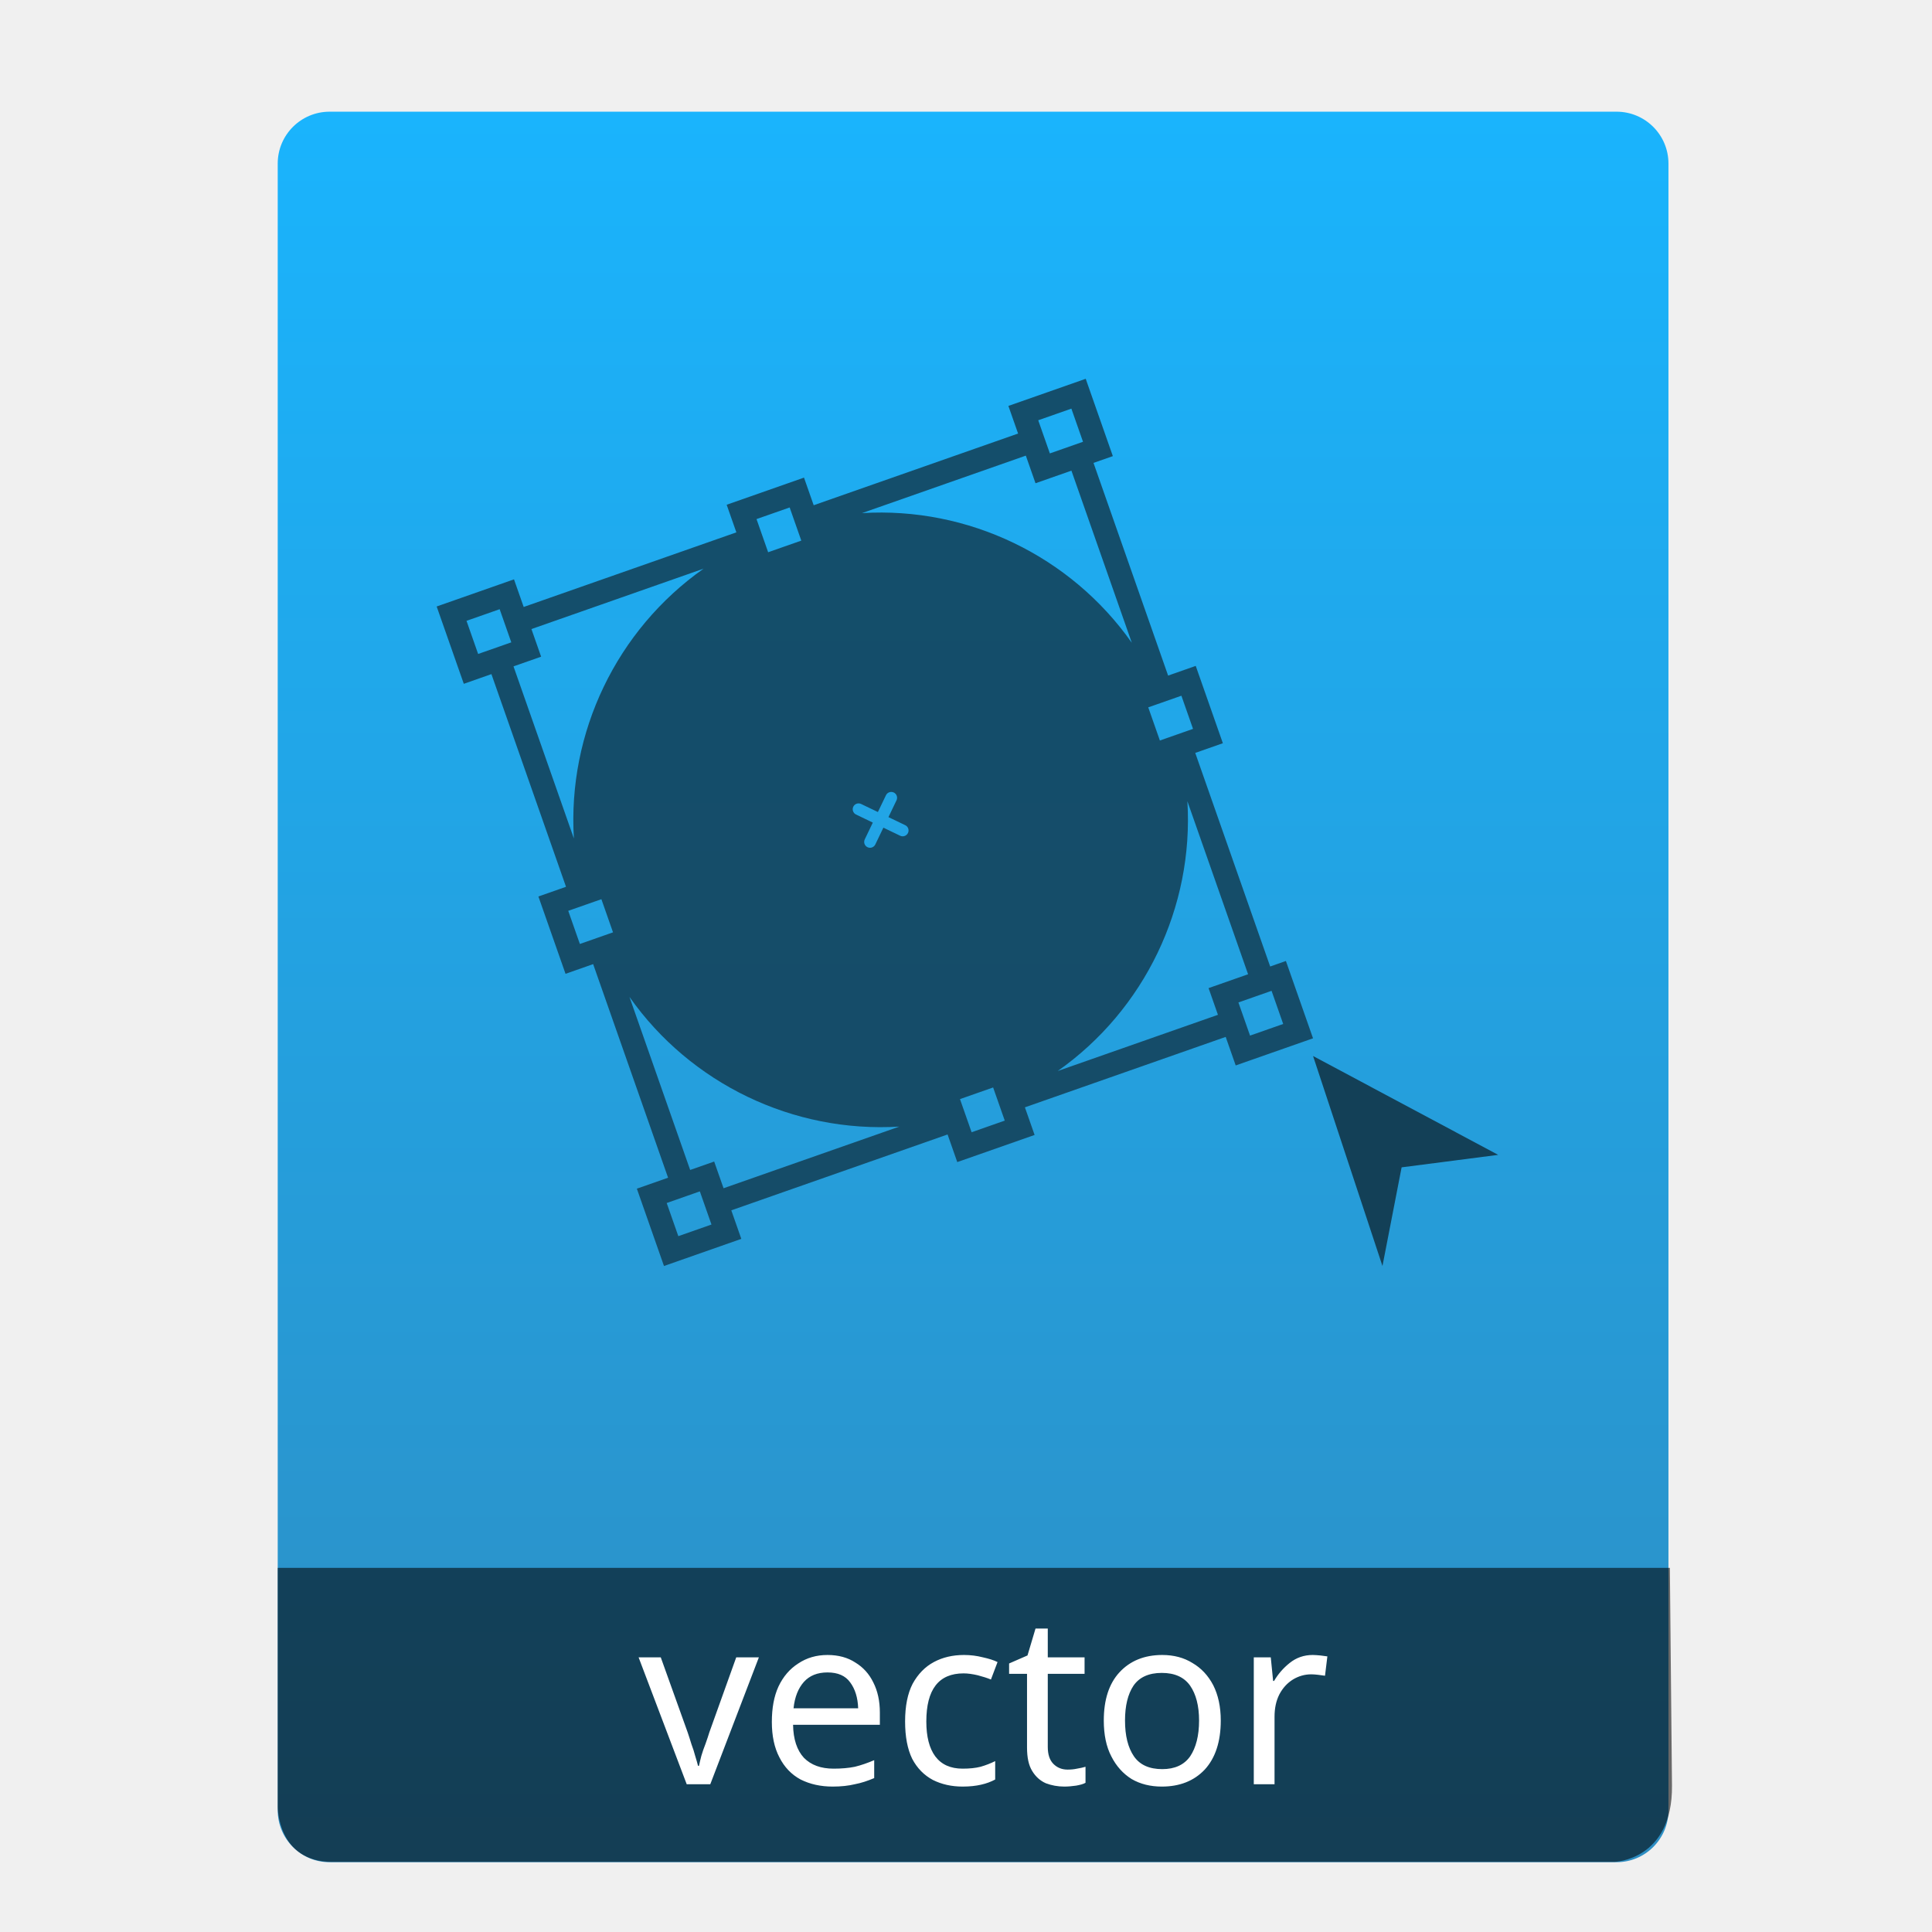
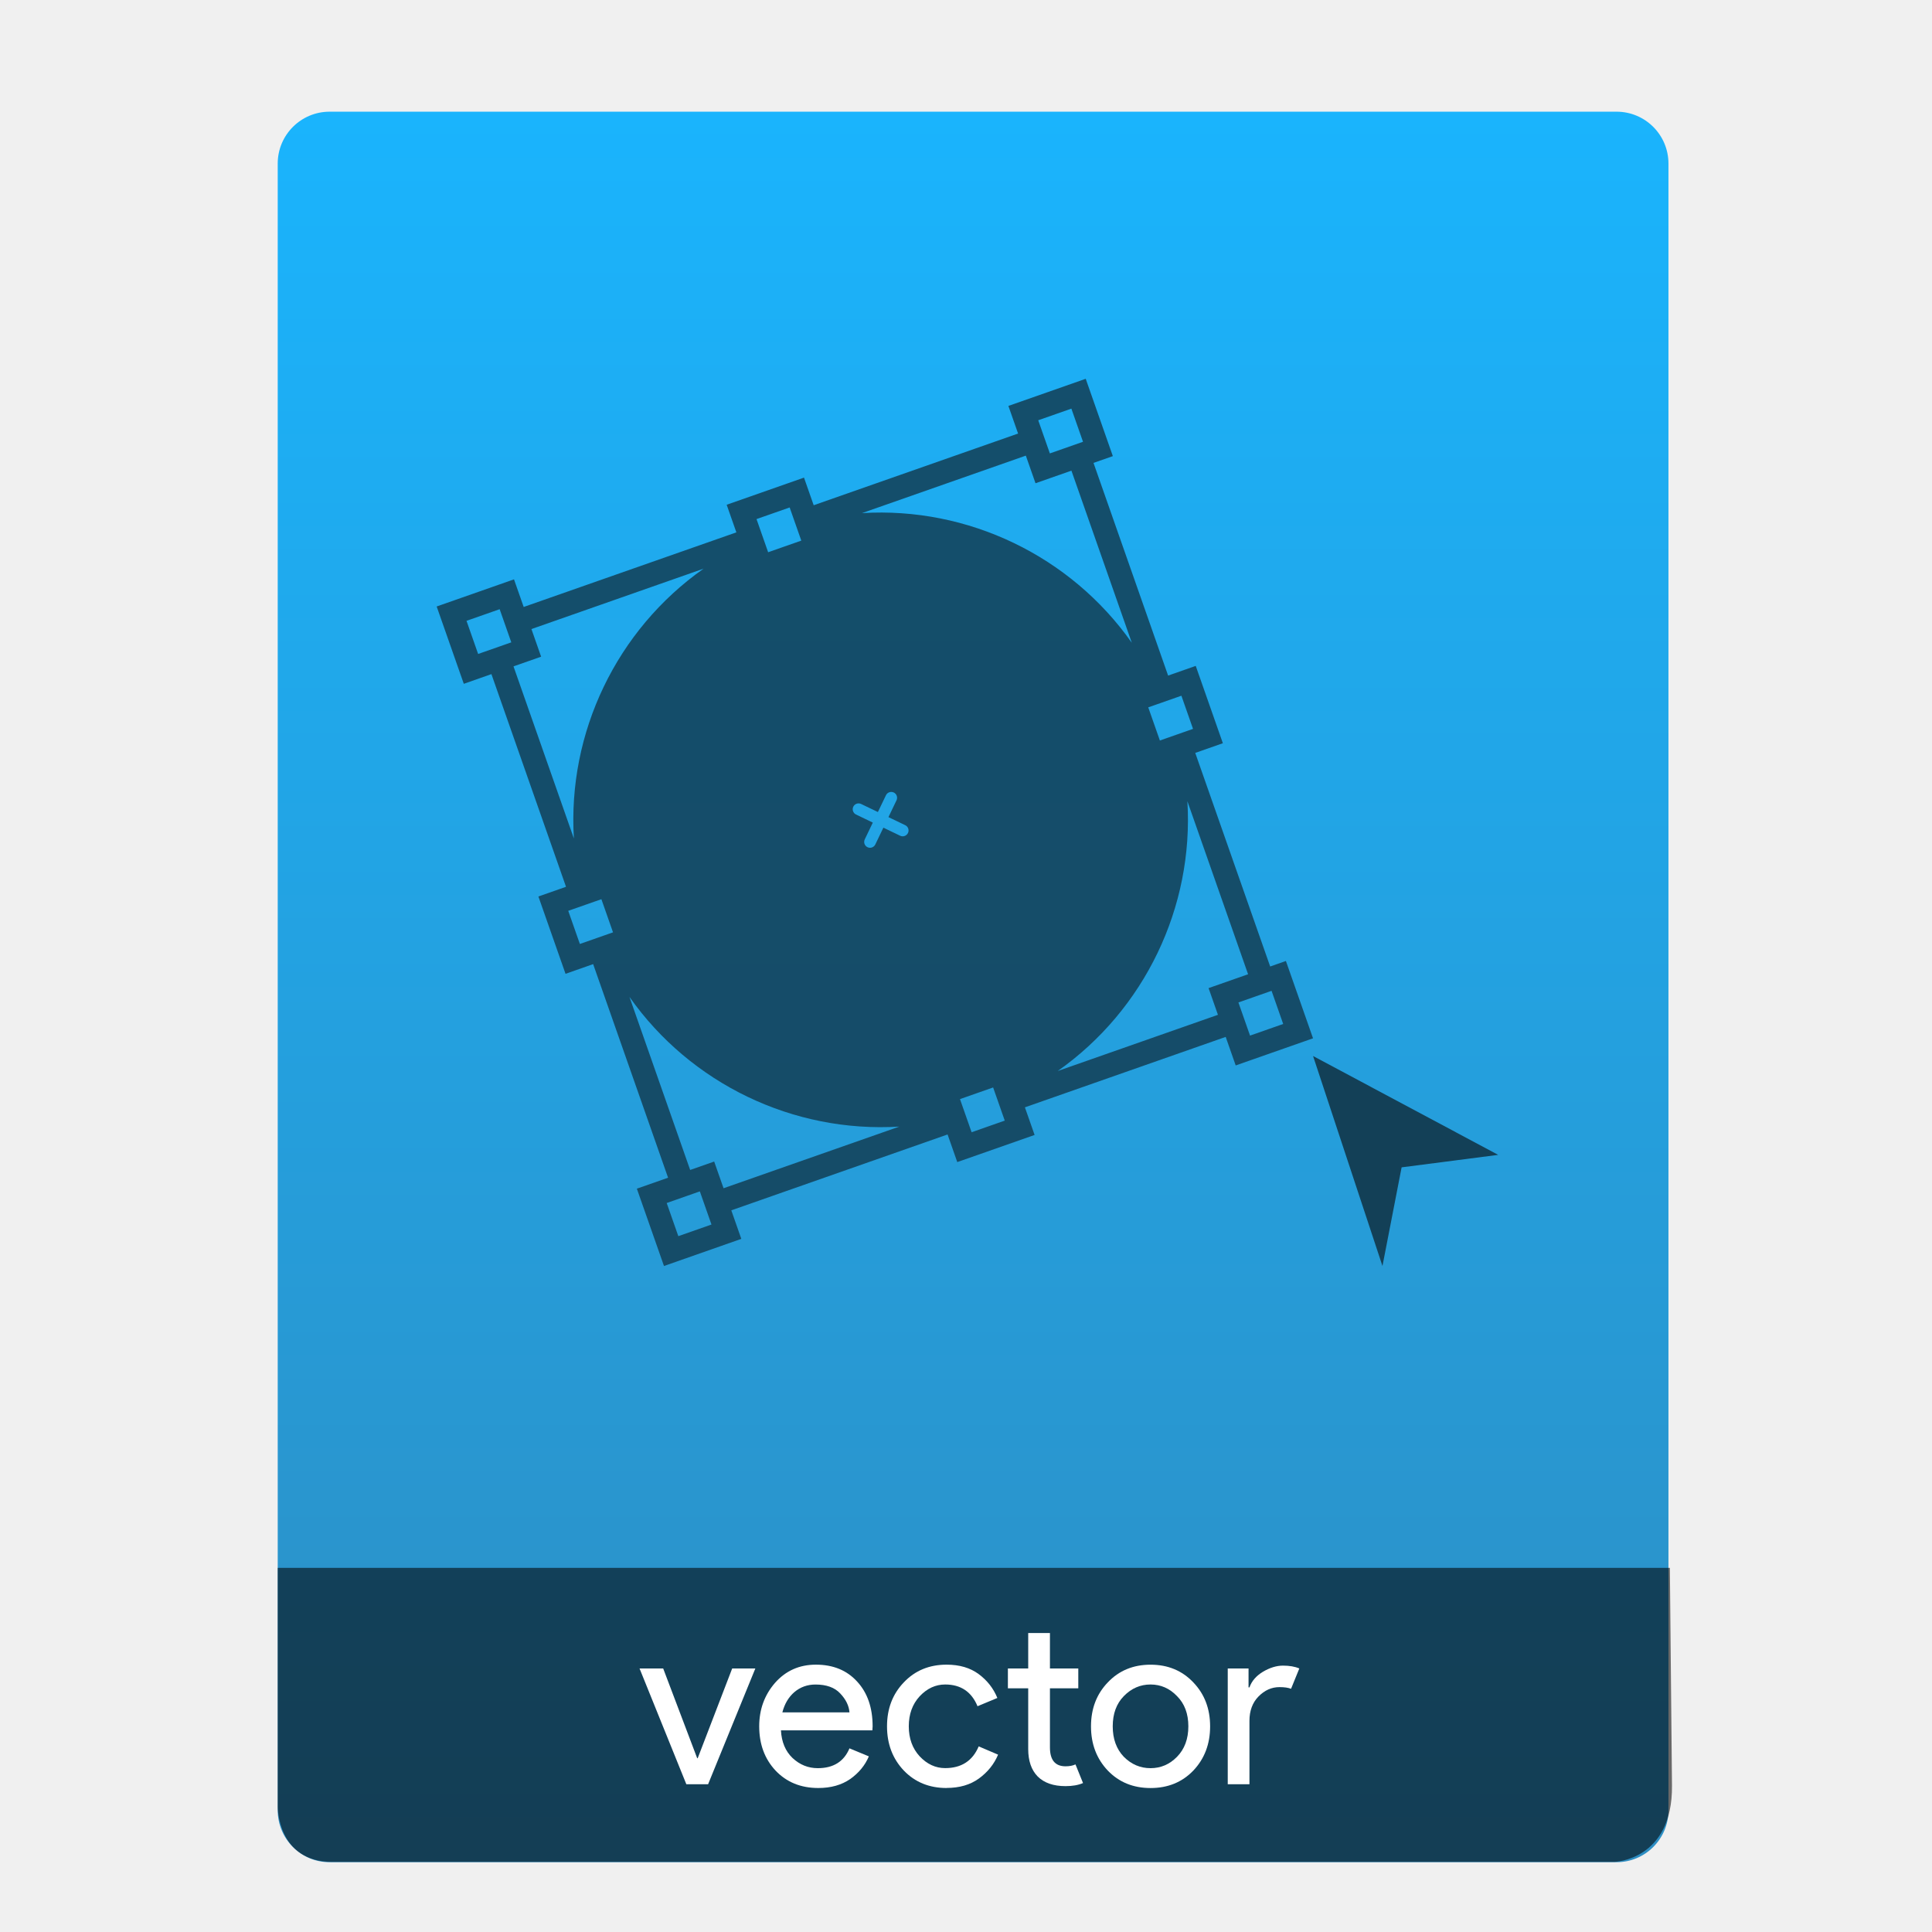
<svg xmlns="http://www.w3.org/2000/svg" xmlns:ns2="http://www.openswatchbook.org/uri/2009/osb" xmlns:xlink="http://www.w3.org/1999/xlink" viewBox="0 0 64 64" id="svg2" version="1.1" width="64" height="64">
  <defs id="defs4">
    <linearGradient id="linearGradient4531">
      <stop id="stop4533" offset="0" style="stop-color:#2d8ec3;stop-opacity:1" />
      <stop id="stop4535" offset="1" style="stop-color:#1ab4fd;stop-opacity:1" />
    </linearGradient>
    <linearGradient xlink:href="#linearGradient4531" id="linearGradient4190-9" x1="375.571" y1="543.798" x2="375.571" y2="517.798" gradientUnits="userSpaceOnUse" gradientTransform="matrix(2.193794,0,0,2.230305,-398.0263,-639.9039)" />
    <linearGradient ns2:paint="gradient" id="linearGradient4207">
      <stop id="stop3371" offset="0" style="stop-color:#3498db;stop-opacity:1;" />
      <stop id="stop3373" offset="1" style="stop-color:#3498db;stop-opacity:0;" />
    </linearGradient>
  </defs>
  <g transform="translate(-392.9882,-511.2779)" id="layer1">
    <g transform="translate(0.4198824,0.03484499)" id="layer1-3">
      <rect style="opacity:0.997;fill:url(#linearGradient4190-9);fill-opacity:1.0;stroke:none;stroke-width:0.104;stroke-linecap:round;stroke-linejoin:round;stroke-miterlimit:4;stroke-dasharray:none;stroke-opacity:1" id="rect4182-2" width="46.07" height="57.988" x="401.768" y="514.943" ry="1.719" />
      <path style="opacity:0.565;fill:#000000;fill-opacity:1;fill-rule:evenodd;stroke:none;stroke-width:1px;stroke-linecap:butt;stroke-linejoin:miter;stroke-opacity:1" d="m 401.768,563.181 -4e-5,7.904 c 0,0 -0.022,1.836 1.81,1.836 l 42.462,0 c 0,0 1.939,-0.044 1.915,-2.528 l -0.07,-7.212 z" id="path4302" />
-       <text xml:space="preserve" style="font-style:normal;font-weight:normal;font-size:7.827px;line-height:125%;font-family:sans-serif;letter-spacing:0px;word-spacing:0px;fill:#ffffff;fill-opacity:1;stroke:none;stroke-width:1px;stroke-linecap:butt;stroke-linejoin:miter;stroke-opacity:1" x="413.723" y="570.348" id="text4304">
-         <tspan id="tspan4306" x="413.723" y="570.348" style="font-style:normal;font-variant:normal;font-weight:normal;font-stretch:normal;font-family:'Product Sans';-inkscape-font-specification:'Product Sans';fill:#ffffff;fill-opacity:1">vector</tspan>
-       </text>
+       <g style="font-style:normal;font-weight:normal;font-size:7.827px;line-height:125%;font-family:sans-serif;letter-spacing:0px;word-spacing:0px;fill:#ffffff;fill-opacity:1;stroke:none;stroke-width:1px;stroke-linecap:butt;stroke-linejoin:miter;stroke-opacity:1" id="text4304">
+         <path d="m 415.304,570.348 -1.55,-3.835 0.783,0 1.127,2.974 0.016,0 1.143,-2.974 0.767,0 -1.565,3.835 -0.72,0 z" style="font-style:normal;font-variant:normal;font-weight:normal;font-stretch:normal;font-family:'Product Sans';-inkscape-font-specification:'Product Sans';fill:#ffffff;fill-opacity:1" id="path4172" />
+         <path d="m 419.675,570.473 q -0.869,0 -1.417,-0.579 -0.54,-0.579 -0.54,-1.464 0,-0.837 0.524,-1.44 0.532,-0.603 1.354,-0.603 0.853,0 1.362,0.556 0.517,0.556 0.517,1.487 l -0.008,0.133 -3.029,0 q 0.031,0.579 0.384,0.916 0.36,0.337 0.837,0.337 0.775,0 1.049,-0.657 l 0.642,0.266 q -0.188,0.446 -0.618,0.751 -0.43,0.297 -1.057,0.297 z m 1.033,-2.505 q -0.024,-0.329 -0.305,-0.626 -0.274,-0.297 -0.822,-0.297 -0.399,0 -0.697,0.25 -0.29,0.25 -0.399,0.673 l 2.223,0 z" style="font-style:normal;font-variant:normal;font-weight:normal;font-stretch:normal;font-family:'Product Sans';-inkscape-font-specification:'Product Sans';fill:#ffffff;fill-opacity:1" id="path4174" />
+         <path d="m 423.925,570.473 q -0.861,0 -1.417,-0.579 -0.556,-0.587 -0.556,-1.464 0,-0.877 0.556,-1.456 0.556,-0.587 1.417,-0.587 0.642,0 1.064,0.313 0.423,0.313 0.618,0.79 l -0.657,0.274 q -0.297,-0.72 -1.072,-0.72 -0.477,0 -0.845,0.391 -0.36,0.391 -0.36,0.994 0,0.603 0.36,0.994 0.368,0.391 0.845,0.391 0.806,0 1.111,-0.72 l 0.642,0.274 q -0.196,0.47 -0.634,0.79 -0.43,0.313 -1.072,0.313 z" style="font-style:normal;font-variant:normal;font-weight:normal;font-stretch:normal;font-family:'Product Sans';-inkscape-font-specification:'Product Sans';fill:#ffffff;fill-opacity:1" id="path4176" />
+         <path d="m 427.866,570.411 q -0.603,0 -0.924,-0.321 -0.313,-0.321 -0.313,-0.908 l 0,-2.011 -0.673,0 0,-0.657 0.673,0 0,-1.174 0.72,0 0,1.174 0.939,0 0,0.657 -0.939,0 0,1.957 q 0,0.626 0.517,0.626 0.196,0 0.329,-0.063 l 0.25,0.618 q -0.235,0.102 -0.579,0.102 z" style="font-style:normal;font-variant:normal;font-weight:normal;font-stretch:normal;font-family:'Product Sans';-inkscape-font-specification:'Product Sans';fill:#ffffff;fill-opacity:1" id="path4178" />
+         <path d="m 429.265,566.975 q 0.556,-0.587 1.417,-0.587 0.861,0 1.417,0.587 0.556,0.579 0.556,1.456 0,0.877 -0.556,1.464 -0.556,0.579 -1.417,0.579 -0.861,0 -1.417,-0.579 -0.556,-0.587 -0.556,-1.464 0,-0.877 0.556,-1.456 z m 0.532,2.465 q 0.376,0.376 0.884,0.376 0.509,0 0.877,-0.376 0.376,-0.384 0.376,-1.01 0,-0.626 -0.376,-1.002 -0.368,-0.384 -0.877,-0.384 -0.509,0 -0.884,0.384 -0.368,0.376 -0.368,1.002 0,0.626 0.368,1.01 z" style="font-style:normal;font-variant:normal;font-weight:normal;font-stretch:normal;font-family:'Product Sans';-inkscape-font-specification:'Product Sans';fill:#ffffff;fill-opacity:1" id="path4180" />
+         <path d="m 433.959,570.348 -0.72,0 0,-3.835 0.689,0 0,0.626 0.031,0 q 0.11,-0.313 0.446,-0.517 0.344,-0.203 0.665,-0.203 0.321,0 0.54,0.094 l -0.274,0.673 q -0.141,-0.055 -0.384,-0.055 -0.391,0 -0.697,0.313 -0.297,0.305 -0.297,0.806 l 0,2.098 z" style="font-style:normal;font-variant:normal;font-weight:normal;font-stretch:normal;font-family:'Product Sans';-inkscape-font-specification:'Product Sans';fill:#ffffff;fill-opacity:1" id="path4182" />
+       </g>
      <g transform="translate(-37.0744,0.9703255)" id="layer1-7">
        <g transform="matrix(1.526305,0,0,1.526305,376.317,-1040.126)" id="g4231-5" />
      </g>
      <g id="g19080" style="fill:#134057;fill-opacity:1" transform="matrix(1.057866,0,0,1.057866,-24.87972,-26.7213)">
        <g id="layer1-4" transform="translate(-24.7559,2.052619)" style="fill:#134057;fill-opacity:1">
          <g id="g4608" transform="matrix(0.8884937,0,0,0.8884937,-8.813779,50.61317)" style="fill:#134057;fill-opacity:1">
            <g id="g4630" transform="translate(1.418732,5.750392)" style="fill:#134057;fill-opacity:1">
              <g id="g4659" transform="translate(57.88619,4.247455)" style="fill:#134057;fill-opacity:1">
                <g style="opacity:0.865;fill:#134057;fill-opacity:1" transform="matrix(0.02190616,0.062446,-0.062446,0.02190616,461.156,516.2862)" id="g3-75">
                  <g style="fill:#134057;fill-opacity:1" id="g5-3">
                    <path style="opacity:1;fill:#134057;fill-opacity:1" id="path7-7" d="m 44.405,355.411 120.029,0 0,15.589 43.647,0 0,-15.589 120.547,0 0,17.622 43.646,0 0,-43.646 -16.104,0 0,-122.064 15.588,0 0,-43.647 -15.588,0 0,-113.319 16.105,0 0,-43.647 -43.646,0 0,8.878 -120.547,0 0,-15.588 -43.647,0 0,15.588 -120.03,0 0,-10.912 -43.647,0 0,43.647 15.588,0 0,115.353 -15.588,0 0,43.647 15.588,0 0,120.029 -15.588,0 0,43.648 43.647,0 0,-15.589 z m -12.47,0 0,3.118 -18.706,0 0,-18.706 3.118,0 12.471,0 3.118,0 0,3.118 0,12.47 z m 144.97,-339.823 0,-3.118 18.706,0 0,3.118 0,6.521 0,5.949 0,3.117 -18.706,0 0,-3.117 0,-5.949 0,-6.521 z m 18.706,339.823 0,3.118 -18.706,0 0,-3.118 0,-6.521 0,-5.948 0,-3.118 18.706,0 0,3.118 0,5.948 0,6.521 z m 2.077,-162.896 c 1.212,1.218 1.212,3.19 0,4.408 -0.615,0.608 -1.406,0.913 -2.21,0.913 -0.792,0 -1.593,-0.305 -2.205,-0.913 l -7.014,-7.015 -7.015,7.015 c -0.612,0.608 -1.409,0.913 -2.207,0.913 -0.798,0 -1.595,-0.305 -2.208,-0.913 -1.214,-1.218 -1.214,-3.19 0,-4.408 l 7.015,-7.015 -7.015,-7.015 c -1.214,-1.214 -1.214,-3.194 0,-4.409 1.215,-1.215 3.194,-1.215 4.409,0 l 7.021,7.015 7.014,-7.015 c 1.218,-1.215 3.191,-1.215 4.409,0 1.218,1.215 1.218,3.194 0,4.409 l -7.015,7.015 7.021,7.015 z m 162.117,168.047 -18.705,0 0,-5.151 0,-12.47 0,-1.084 2.6,0 12.471,0 3.635,0 0,18.705 z m -31.176,-31.175 0,13.555 -97.652,0 C 285.402,327.511 328.27,284.644 343.7,230.213 l 0,99.174 -15.071,0 z m 30.658,-134.534 -3.117,0 -6.521,0 -5.949,0 -3.117,0 0,-18.706 3.117,0 5.949,0 6.521,0 3.117,0 0,18.706 z M 341.1,19.181 l 15.07,0 3.635,0 0,18.706 -3.635,0 -12.471,0 -2.6,0 0,-9.828 0,-8.878 z m -12.471,8.878 0,22.298 15.07,0 0,90.43 C 328.269,86.353 285.401,43.491 230.976,28.058 l 97.653,0 z m -315.4,-10.913 3.118,0 15.588,0 0,10.912 0,7.794 -3.118,0 -12.471,0 -3.118,0 0,-18.706 z m 31.176,31.177 0,-20.264 97.134,0 C 87.111,43.491 44.25,86.353 28.817,140.781 l 0,-92.458 15.588,0 z m -31.176,127.823 3.118,0 6.521,0 5.949,0 3.118,0 0,18.706 -3.118,0 -5.949,0 -6.521,0 -3.118,0 0,-18.706 z m 15.588,54.067 c 15.433,54.431 58.294,97.298 112.723,112.729 l -97.135,0 0,-15.589 -15.588,0 0,-97.14 z" />
                  </g>
                </g>
                <path style="opacity:1;fill:#134057;fill-opacity:1" d="m 475.417,543.788 -3.403,0.44 -0.675,3.477 -2.446,-7.401 6.525,3.484 z" id="path7-5" />
              </g>
            </g>
          </g>
        </g>
      </g>
      <g id="g6283" transform="translate(331.8984,510.9559)" />
    </g>
  </g>
</svg>
